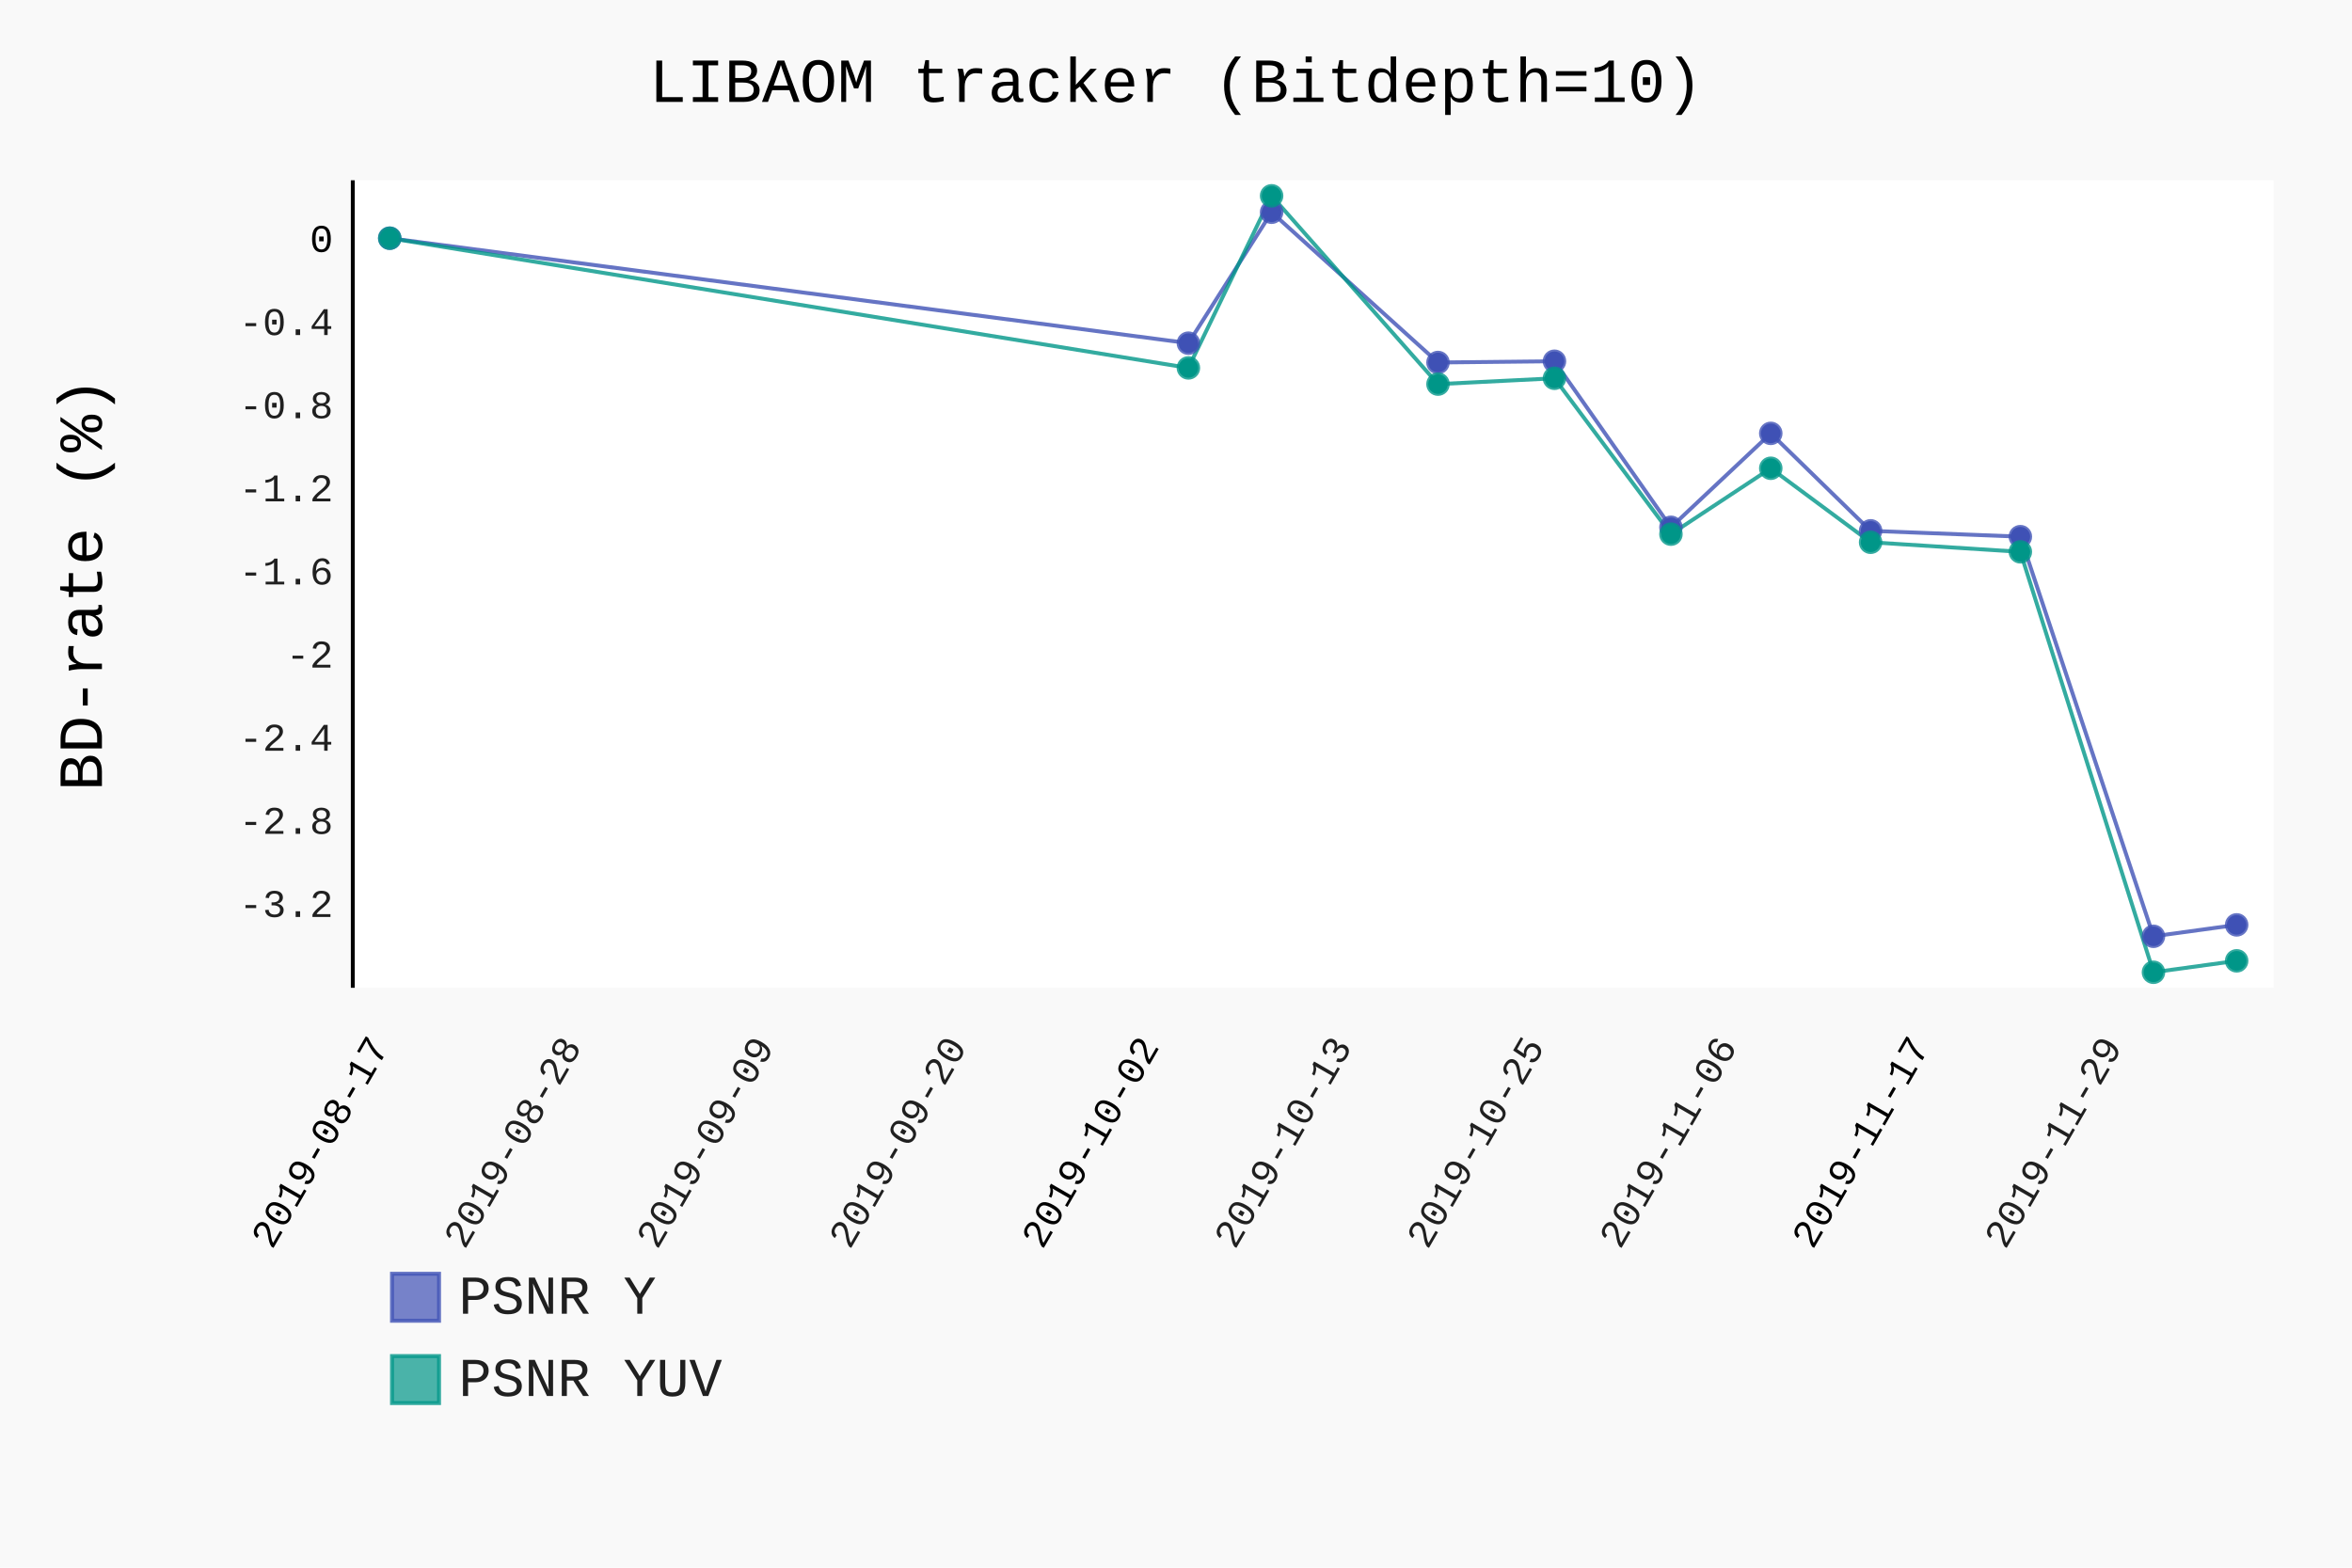
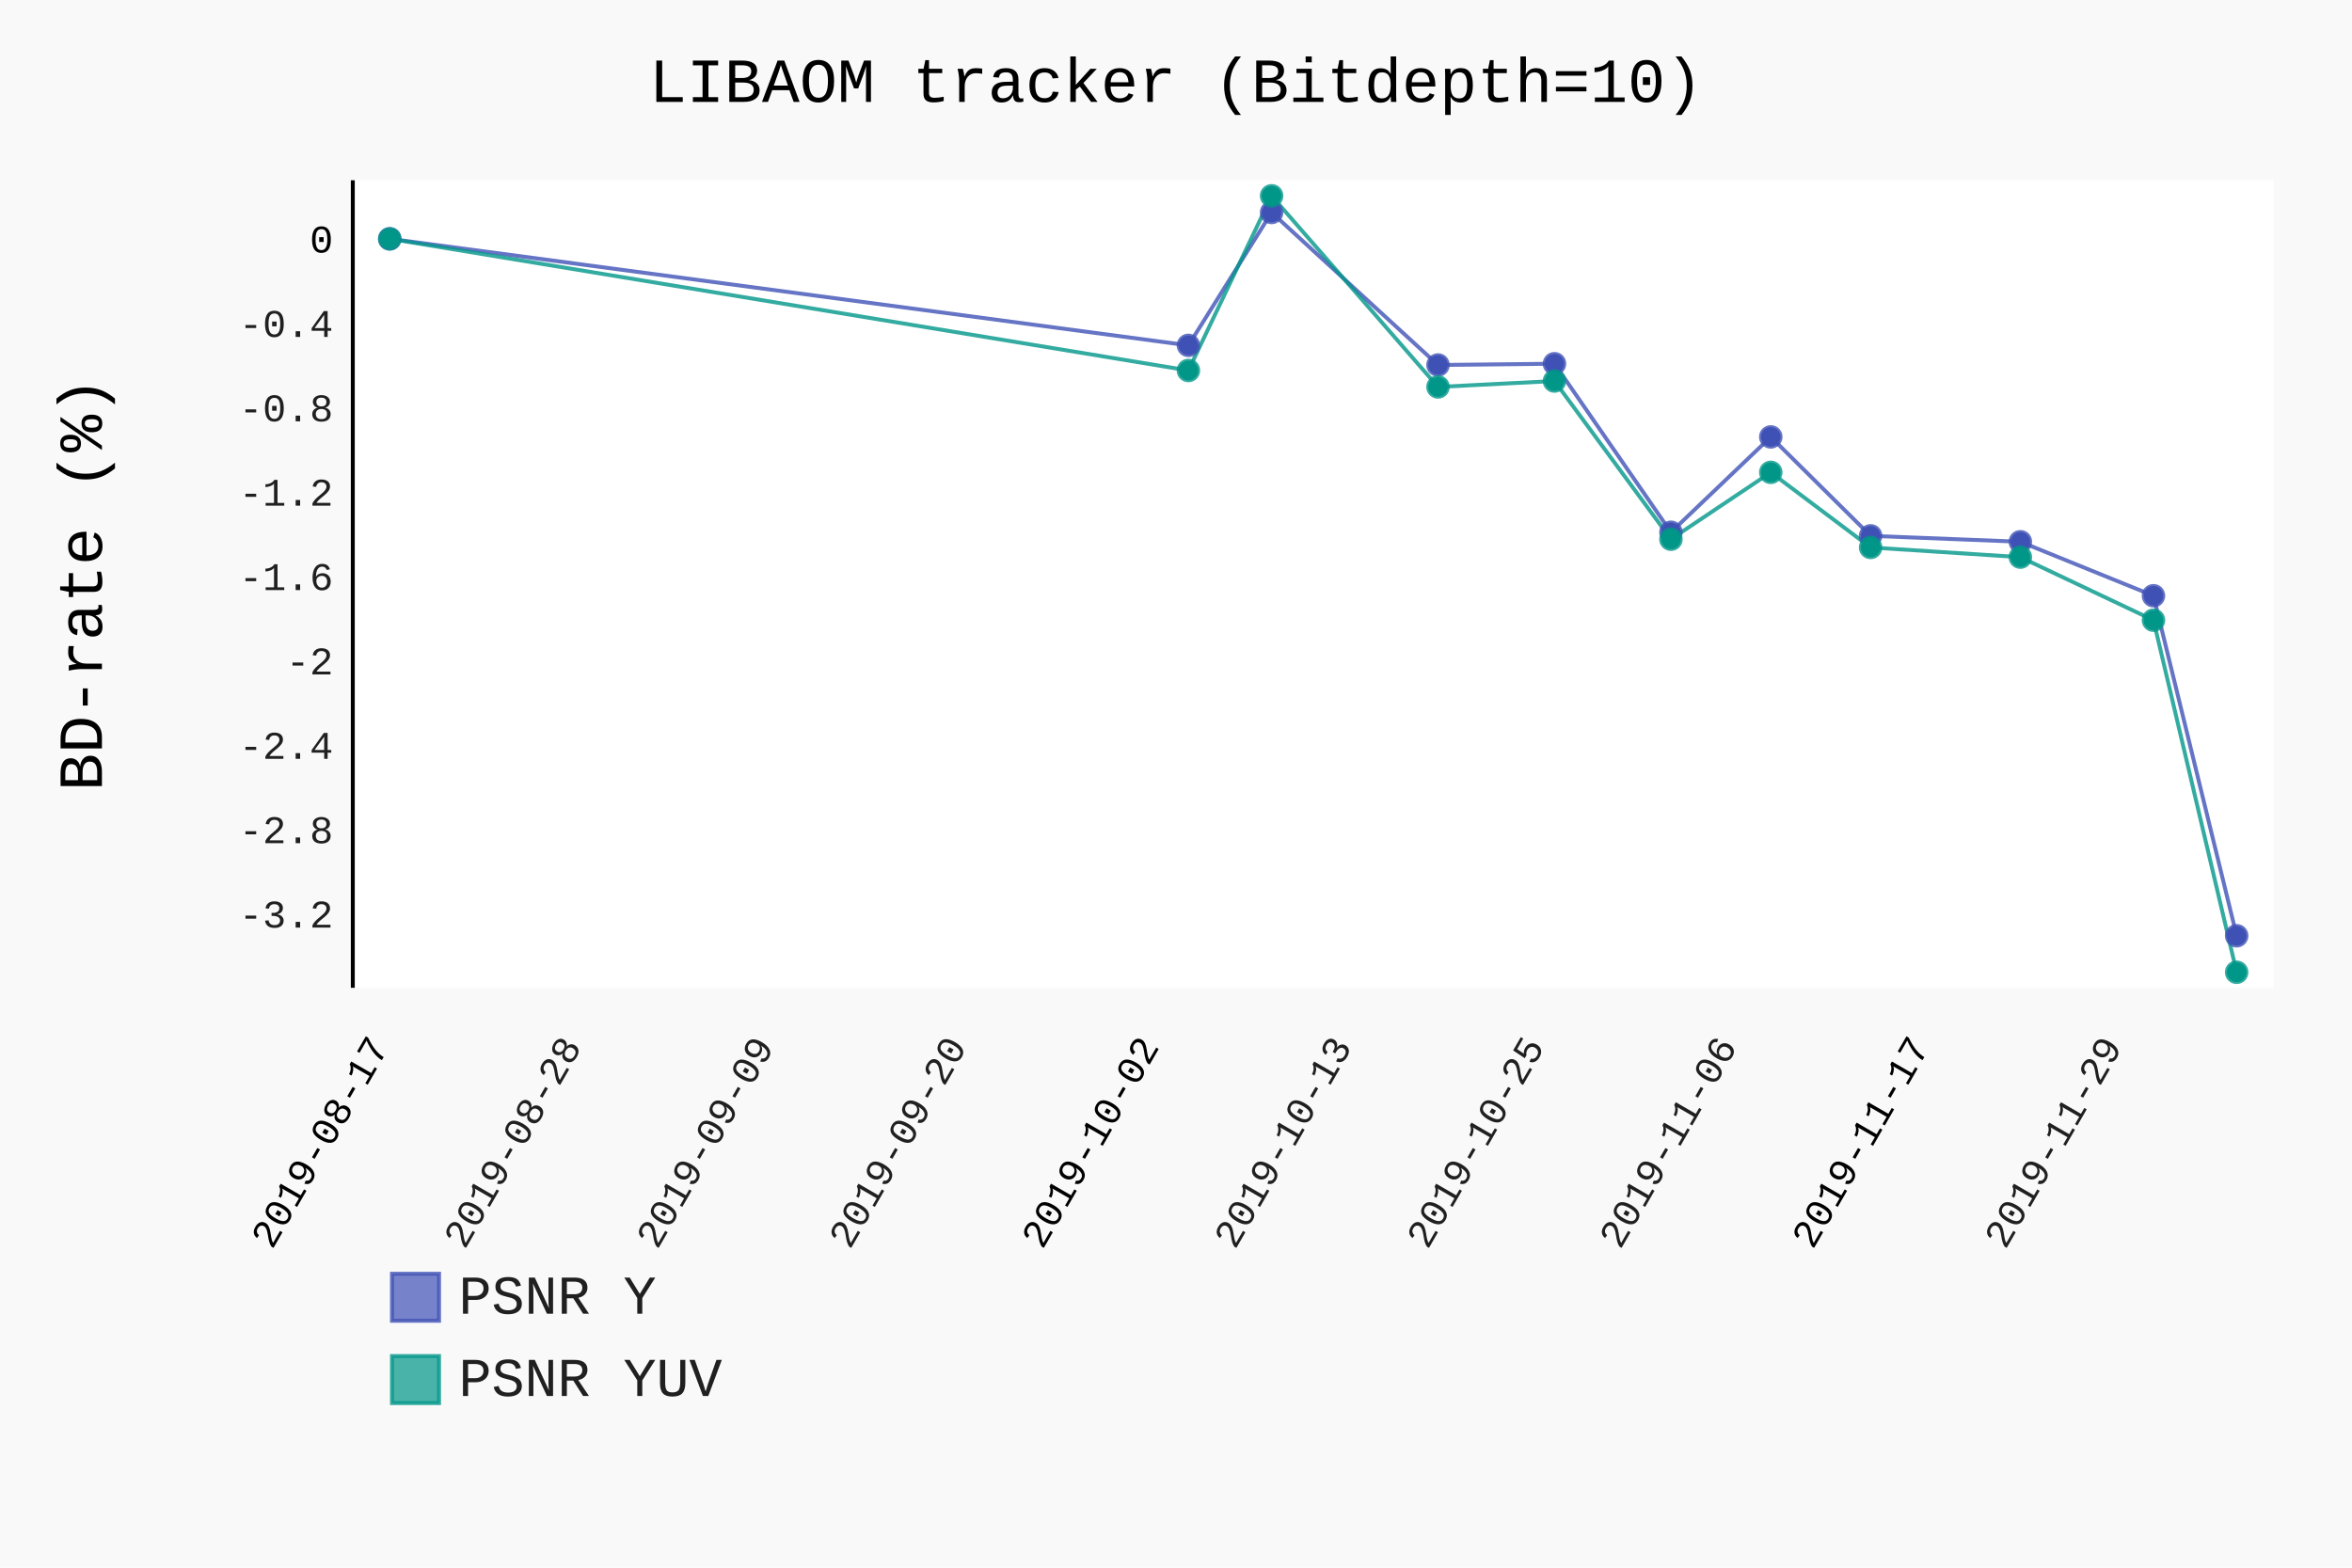
- <svg xmlns="http://www.w3.org/2000/svg" id="chart-354d88ea-ba57-40c9-ab92-3065a7bdc191" class="pygal-chart" viewBox="0 0 600 400">
+ <svg xmlns="http://www.w3.org/2000/svg" id="chart-e1b73389-6349-45a8-a62b-91f100905dfb" class="pygal-chart" viewBox="0 0 600 400">
  <defs>
-     <style type="text/css">#chart-354d88ea-ba57-40c9-ab92-3065a7bdc191{-webkit-user-select:none;-webkit-font-smoothing:antialiased;font-family:Consolas,"Liberation Mono",Menlo,Courier,monospace}#chart-354d88ea-ba57-40c9-ab92-3065a7bdc191 .title{font-family:Consolas,"Liberation Mono",Menlo,Courier,monospace;font-size:16px}#chart-354d88ea-ba57-40c9-ab92-3065a7bdc191 .legends .legend text{font-family:Consolas,"Liberation Mono",Menlo,Courier,monospace;font-size:14px}#chart-354d88ea-ba57-40c9-ab92-3065a7bdc191 .axis text{font-family:Consolas,"Liberation Mono",Menlo,Courier,monospace;font-size:10px}#chart-354d88ea-ba57-40c9-ab92-3065a7bdc191 .axis text.major{font-family:Consolas,"Liberation Mono",Menlo,Courier,monospace;font-size:10px}#chart-354d88ea-ba57-40c9-ab92-3065a7bdc191 .text-overlay text.value{font-family:Consolas,"Liberation Mono",Menlo,Courier,monospace;font-size:16px}#chart-354d88ea-ba57-40c9-ab92-3065a7bdc191 .text-overlay text.label{font-family:Consolas,"Liberation Mono",Menlo,Courier,monospace;font-size:10px}#chart-354d88ea-ba57-40c9-ab92-3065a7bdc191 .tooltip{font-family:Consolas,"Liberation Mono",Menlo,Courier,monospace;font-size:14px}#chart-354d88ea-ba57-40c9-ab92-3065a7bdc191 text.no_data{font-family:Consolas,"Liberation Mono",Menlo,Courier,monospace;font-size:64px}
- #chart-354d88ea-ba57-40c9-ab92-3065a7bdc191{background-color:rgba(249,249,249,1)}#chart-354d88ea-ba57-40c9-ab92-3065a7bdc191 path,#chart-354d88ea-ba57-40c9-ab92-3065a7bdc191 line,#chart-354d88ea-ba57-40c9-ab92-3065a7bdc191 rect,#chart-354d88ea-ba57-40c9-ab92-3065a7bdc191 circle{-webkit-transition:150ms;-moz-transition:150ms;transition:150ms}#chart-354d88ea-ba57-40c9-ab92-3065a7bdc191 .graph &gt; .background{fill:rgba(249,249,249,1)}#chart-354d88ea-ba57-40c9-ab92-3065a7bdc191 .plot &gt; .background{fill:rgba(255,255,255,1)}#chart-354d88ea-ba57-40c9-ab92-3065a7bdc191 .graph{fill:rgba(0,0,0,.87)}#chart-354d88ea-ba57-40c9-ab92-3065a7bdc191 text.no_data{fill:rgba(0,0,0,1)}#chart-354d88ea-ba57-40c9-ab92-3065a7bdc191 .title{fill:rgba(0,0,0,1)}#chart-354d88ea-ba57-40c9-ab92-3065a7bdc191 .legends .legend text{fill:rgba(0,0,0,.87)}#chart-354d88ea-ba57-40c9-ab92-3065a7bdc191 .legends .legend:hover text{fill:rgba(0,0,0,1)}#chart-354d88ea-ba57-40c9-ab92-3065a7bdc191 .axis .line{stroke:rgba(0,0,0,1)}#chart-354d88ea-ba57-40c9-ab92-3065a7bdc191 .axis .guide.line{stroke:rgba(0,0,0,.54)}#chart-354d88ea-ba57-40c9-ab92-3065a7bdc191 .axis .major.line{stroke:rgba(0,0,0,.87)}#chart-354d88ea-ba57-40c9-ab92-3065a7bdc191 .axis text.major{fill:rgba(0,0,0,1)}#chart-354d88ea-ba57-40c9-ab92-3065a7bdc191 .axis.y .guides:hover .guide.line,#chart-354d88ea-ba57-40c9-ab92-3065a7bdc191 .line-graph .axis.x .guides:hover .guide.line,#chart-354d88ea-ba57-40c9-ab92-3065a7bdc191 .stackedline-graph .axis.x .guides:hover .guide.line,#chart-354d88ea-ba57-40c9-ab92-3065a7bdc191 .xy-graph .axis.x .guides:hover .guide.line{stroke:rgba(0,0,0,1)}#chart-354d88ea-ba57-40c9-ab92-3065a7bdc191 .axis .guides:hover text{fill:rgba(0,0,0,1)}#chart-354d88ea-ba57-40c9-ab92-3065a7bdc191 .reactive{fill-opacity:.7;stroke-opacity:.8}#chart-354d88ea-ba57-40c9-ab92-3065a7bdc191 .ci{stroke:rgba(0,0,0,.87)}#chart-354d88ea-ba57-40c9-ab92-3065a7bdc191 .reactive.active,#chart-354d88ea-ba57-40c9-ab92-3065a7bdc191 .active .reactive{fill-opacity:.8;stroke-opacity:.9;stroke-width:4}#chart-354d88ea-ba57-40c9-ab92-3065a7bdc191 .ci .reactive.active{stroke-width:1.5}#chart-354d88ea-ba57-40c9-ab92-3065a7bdc191 .series text{fill:rgba(0,0,0,1)}#chart-354d88ea-ba57-40c9-ab92-3065a7bdc191 .tooltip rect{fill:rgba(255,255,255,1);stroke:rgba(0,0,0,1);-webkit-transition:opacity 150ms;-moz-transition:opacity 150ms;transition:opacity 150ms}#chart-354d88ea-ba57-40c9-ab92-3065a7bdc191 .tooltip .label{fill:rgba(0,0,0,.87)}#chart-354d88ea-ba57-40c9-ab92-3065a7bdc191 .tooltip .label{fill:rgba(0,0,0,.87)}#chart-354d88ea-ba57-40c9-ab92-3065a7bdc191 .tooltip .legend{font-size:.8em;fill:rgba(0,0,0,.54)}#chart-354d88ea-ba57-40c9-ab92-3065a7bdc191 .tooltip .x_label{font-size:.6em;fill:rgba(0,0,0,1)}#chart-354d88ea-ba57-40c9-ab92-3065a7bdc191 .tooltip .xlink{font-size:.5em;text-decoration:underline}#chart-354d88ea-ba57-40c9-ab92-3065a7bdc191 .tooltip .value{font-size:1.5em}#chart-354d88ea-ba57-40c9-ab92-3065a7bdc191 .bound{font-size:.5em}#chart-354d88ea-ba57-40c9-ab92-3065a7bdc191 .max-value{font-size:.75em;fill:rgba(0,0,0,.54)}#chart-354d88ea-ba57-40c9-ab92-3065a7bdc191 .map-element{fill:rgba(255,255,255,1);stroke:rgba(0,0,0,.54) !important}#chart-354d88ea-ba57-40c9-ab92-3065a7bdc191 .map-element .reactive{fill-opacity:inherit;stroke-opacity:inherit}#chart-354d88ea-ba57-40c9-ab92-3065a7bdc191 .color-0,#chart-354d88ea-ba57-40c9-ab92-3065a7bdc191 .color-0 a:visited{stroke:#F44336;fill:#F44336}#chart-354d88ea-ba57-40c9-ab92-3065a7bdc191 .color-1,#chart-354d88ea-ba57-40c9-ab92-3065a7bdc191 .color-1 a:visited{stroke:#3F51B5;fill:#3F51B5}#chart-354d88ea-ba57-40c9-ab92-3065a7bdc191 .color-2,#chart-354d88ea-ba57-40c9-ab92-3065a7bdc191 .color-2 a:visited{stroke:#009688;fill:#009688}#chart-354d88ea-ba57-40c9-ab92-3065a7bdc191 .text-overlay .color-0 text{fill:black}#chart-354d88ea-ba57-40c9-ab92-3065a7bdc191 .text-overlay .color-1 text{fill:black}#chart-354d88ea-ba57-40c9-ab92-3065a7bdc191 .text-overlay .color-2 text{fill:black}
- #chart-354d88ea-ba57-40c9-ab92-3065a7bdc191 text.no_data{text-anchor:middle}#chart-354d88ea-ba57-40c9-ab92-3065a7bdc191 .guide.line{fill:none}#chart-354d88ea-ba57-40c9-ab92-3065a7bdc191 .centered{text-anchor:middle}#chart-354d88ea-ba57-40c9-ab92-3065a7bdc191 .title{text-anchor:middle}#chart-354d88ea-ba57-40c9-ab92-3065a7bdc191 .legends .legend text{fill-opacity:1}#chart-354d88ea-ba57-40c9-ab92-3065a7bdc191 .axis.x text{text-anchor:middle}#chart-354d88ea-ba57-40c9-ab92-3065a7bdc191 .axis.x:not(.web) text[transform]{text-anchor:start}#chart-354d88ea-ba57-40c9-ab92-3065a7bdc191 .axis.x:not(.web) text[transform].backwards{text-anchor:end}#chart-354d88ea-ba57-40c9-ab92-3065a7bdc191 .axis.y text{text-anchor:end}#chart-354d88ea-ba57-40c9-ab92-3065a7bdc191 .axis.y text[transform].backwards{text-anchor:start}#chart-354d88ea-ba57-40c9-ab92-3065a7bdc191 .axis.y2 text{text-anchor:start}#chart-354d88ea-ba57-40c9-ab92-3065a7bdc191 .axis.y2 text[transform].backwards{text-anchor:end}#chart-354d88ea-ba57-40c9-ab92-3065a7bdc191 .axis .guide.line{stroke-dasharray:4,4}#chart-354d88ea-ba57-40c9-ab92-3065a7bdc191 .axis .major.guide.line{stroke-dasharray:6,6}#chart-354d88ea-ba57-40c9-ab92-3065a7bdc191 .horizontal .axis.y .guide.line,#chart-354d88ea-ba57-40c9-ab92-3065a7bdc191 .horizontal .axis.y2 .guide.line,#chart-354d88ea-ba57-40c9-ab92-3065a7bdc191 .vertical .axis.x .guide.line{opacity:0}#chart-354d88ea-ba57-40c9-ab92-3065a7bdc191 .horizontal .axis.always_show .guide.line,#chart-354d88ea-ba57-40c9-ab92-3065a7bdc191 .vertical .axis.always_show .guide.line{opacity:1 !important}#chart-354d88ea-ba57-40c9-ab92-3065a7bdc191 .axis.y .guides:hover .guide.line,#chart-354d88ea-ba57-40c9-ab92-3065a7bdc191 .axis.y2 .guides:hover .guide.line,#chart-354d88ea-ba57-40c9-ab92-3065a7bdc191 .axis.x .guides:hover .guide.line{opacity:1}#chart-354d88ea-ba57-40c9-ab92-3065a7bdc191 .axis .guides:hover text{opacity:1}#chart-354d88ea-ba57-40c9-ab92-3065a7bdc191 .nofill{fill:none}#chart-354d88ea-ba57-40c9-ab92-3065a7bdc191 .subtle-fill{fill-opacity:.2}#chart-354d88ea-ba57-40c9-ab92-3065a7bdc191 .dot{stroke-width:1px;fill-opacity:1}#chart-354d88ea-ba57-40c9-ab92-3065a7bdc191 .dot.active{stroke-width:5px}#chart-354d88ea-ba57-40c9-ab92-3065a7bdc191 .dot.negative{fill:transparent}#chart-354d88ea-ba57-40c9-ab92-3065a7bdc191 text,#chart-354d88ea-ba57-40c9-ab92-3065a7bdc191 tspan{stroke:none !important}#chart-354d88ea-ba57-40c9-ab92-3065a7bdc191 .series text.active{opacity:1}#chart-354d88ea-ba57-40c9-ab92-3065a7bdc191 .tooltip rect{fill-opacity:.95;stroke-width:.5}#chart-354d88ea-ba57-40c9-ab92-3065a7bdc191 .tooltip text{fill-opacity:1}#chart-354d88ea-ba57-40c9-ab92-3065a7bdc191 .showable{visibility:hidden}#chart-354d88ea-ba57-40c9-ab92-3065a7bdc191 .showable.shown{visibility:visible}#chart-354d88ea-ba57-40c9-ab92-3065a7bdc191 .gauge-background{fill:rgba(229,229,229,1);stroke:none}#chart-354d88ea-ba57-40c9-ab92-3065a7bdc191 .bg-lines{stroke:rgba(249,249,249,1);stroke-width:2px}</style>
+     <style type="text/css">#chart-e1b73389-6349-45a8-a62b-91f100905dfb{-webkit-user-select:none;-webkit-font-smoothing:antialiased;font-family:Consolas,"Liberation Mono",Menlo,Courier,monospace}#chart-e1b73389-6349-45a8-a62b-91f100905dfb .title{font-family:Consolas,"Liberation Mono",Menlo,Courier,monospace;font-size:16px}#chart-e1b73389-6349-45a8-a62b-91f100905dfb .legends .legend text{font-family:Consolas,"Liberation Mono",Menlo,Courier,monospace;font-size:14px}#chart-e1b73389-6349-45a8-a62b-91f100905dfb .axis text{font-family:Consolas,"Liberation Mono",Menlo,Courier,monospace;font-size:10px}#chart-e1b73389-6349-45a8-a62b-91f100905dfb .axis text.major{font-family:Consolas,"Liberation Mono",Menlo,Courier,monospace;font-size:10px}#chart-e1b73389-6349-45a8-a62b-91f100905dfb .text-overlay text.value{font-family:Consolas,"Liberation Mono",Menlo,Courier,monospace;font-size:16px}#chart-e1b73389-6349-45a8-a62b-91f100905dfb .text-overlay text.label{font-family:Consolas,"Liberation Mono",Menlo,Courier,monospace;font-size:10px}#chart-e1b73389-6349-45a8-a62b-91f100905dfb .tooltip{font-family:Consolas,"Liberation Mono",Menlo,Courier,monospace;font-size:14px}#chart-e1b73389-6349-45a8-a62b-91f100905dfb text.no_data{font-family:Consolas,"Liberation Mono",Menlo,Courier,monospace;font-size:64px}
+ #chart-e1b73389-6349-45a8-a62b-91f100905dfb{background-color:rgba(249,249,249,1)}#chart-e1b73389-6349-45a8-a62b-91f100905dfb path,#chart-e1b73389-6349-45a8-a62b-91f100905dfb line,#chart-e1b73389-6349-45a8-a62b-91f100905dfb rect,#chart-e1b73389-6349-45a8-a62b-91f100905dfb circle{-webkit-transition:150ms;-moz-transition:150ms;transition:150ms}#chart-e1b73389-6349-45a8-a62b-91f100905dfb .graph &gt; .background{fill:rgba(249,249,249,1)}#chart-e1b73389-6349-45a8-a62b-91f100905dfb .plot &gt; .background{fill:rgba(255,255,255,1)}#chart-e1b73389-6349-45a8-a62b-91f100905dfb .graph{fill:rgba(0,0,0,.87)}#chart-e1b73389-6349-45a8-a62b-91f100905dfb text.no_data{fill:rgba(0,0,0,1)}#chart-e1b73389-6349-45a8-a62b-91f100905dfb .title{fill:rgba(0,0,0,1)}#chart-e1b73389-6349-45a8-a62b-91f100905dfb .legends .legend text{fill:rgba(0,0,0,.87)}#chart-e1b73389-6349-45a8-a62b-91f100905dfb .legends .legend:hover text{fill:rgba(0,0,0,1)}#chart-e1b73389-6349-45a8-a62b-91f100905dfb .axis .line{stroke:rgba(0,0,0,1)}#chart-e1b73389-6349-45a8-a62b-91f100905dfb .axis .guide.line{stroke:rgba(0,0,0,.54)}#chart-e1b73389-6349-45a8-a62b-91f100905dfb .axis .major.line{stroke:rgba(0,0,0,.87)}#chart-e1b73389-6349-45a8-a62b-91f100905dfb .axis text.major{fill:rgba(0,0,0,1)}#chart-e1b73389-6349-45a8-a62b-91f100905dfb .axis.y .guides:hover .guide.line,#chart-e1b73389-6349-45a8-a62b-91f100905dfb .line-graph .axis.x .guides:hover .guide.line,#chart-e1b73389-6349-45a8-a62b-91f100905dfb .stackedline-graph .axis.x .guides:hover .guide.line,#chart-e1b73389-6349-45a8-a62b-91f100905dfb .xy-graph .axis.x .guides:hover .guide.line{stroke:rgba(0,0,0,1)}#chart-e1b73389-6349-45a8-a62b-91f100905dfb .axis .guides:hover text{fill:rgba(0,0,0,1)}#chart-e1b73389-6349-45a8-a62b-91f100905dfb .reactive{fill-opacity:.7;stroke-opacity:.8}#chart-e1b73389-6349-45a8-a62b-91f100905dfb .ci{stroke:rgba(0,0,0,.87)}#chart-e1b73389-6349-45a8-a62b-91f100905dfb .reactive.active,#chart-e1b73389-6349-45a8-a62b-91f100905dfb .active .reactive{fill-opacity:.8;stroke-opacity:.9;stroke-width:4}#chart-e1b73389-6349-45a8-a62b-91f100905dfb .ci .reactive.active{stroke-width:1.5}#chart-e1b73389-6349-45a8-a62b-91f100905dfb .series text{fill:rgba(0,0,0,1)}#chart-e1b73389-6349-45a8-a62b-91f100905dfb .tooltip rect{fill:rgba(255,255,255,1);stroke:rgba(0,0,0,1);-webkit-transition:opacity 150ms;-moz-transition:opacity 150ms;transition:opacity 150ms}#chart-e1b73389-6349-45a8-a62b-91f100905dfb .tooltip .label{fill:rgba(0,0,0,.87)}#chart-e1b73389-6349-45a8-a62b-91f100905dfb .tooltip .label{fill:rgba(0,0,0,.87)}#chart-e1b73389-6349-45a8-a62b-91f100905dfb .tooltip .legend{font-size:.8em;fill:rgba(0,0,0,.54)}#chart-e1b73389-6349-45a8-a62b-91f100905dfb .tooltip .x_label{font-size:.6em;fill:rgba(0,0,0,1)}#chart-e1b73389-6349-45a8-a62b-91f100905dfb .tooltip .xlink{font-size:.5em;text-decoration:underline}#chart-e1b73389-6349-45a8-a62b-91f100905dfb .tooltip .value{font-size:1.5em}#chart-e1b73389-6349-45a8-a62b-91f100905dfb .bound{font-size:.5em}#chart-e1b73389-6349-45a8-a62b-91f100905dfb .max-value{font-size:.75em;fill:rgba(0,0,0,.54)}#chart-e1b73389-6349-45a8-a62b-91f100905dfb .map-element{fill:rgba(255,255,255,1);stroke:rgba(0,0,0,.54) !important}#chart-e1b73389-6349-45a8-a62b-91f100905dfb .map-element .reactive{fill-opacity:inherit;stroke-opacity:inherit}#chart-e1b73389-6349-45a8-a62b-91f100905dfb .color-0,#chart-e1b73389-6349-45a8-a62b-91f100905dfb .color-0 a:visited{stroke:#F44336;fill:#F44336}#chart-e1b73389-6349-45a8-a62b-91f100905dfb .color-1,#chart-e1b73389-6349-45a8-a62b-91f100905dfb .color-1 a:visited{stroke:#3F51B5;fill:#3F51B5}#chart-e1b73389-6349-45a8-a62b-91f100905dfb .color-2,#chart-e1b73389-6349-45a8-a62b-91f100905dfb .color-2 a:visited{stroke:#009688;fill:#009688}#chart-e1b73389-6349-45a8-a62b-91f100905dfb .text-overlay .color-0 text{fill:black}#chart-e1b73389-6349-45a8-a62b-91f100905dfb .text-overlay .color-1 text{fill:black}#chart-e1b73389-6349-45a8-a62b-91f100905dfb .text-overlay .color-2 text{fill:black}
+ #chart-e1b73389-6349-45a8-a62b-91f100905dfb text.no_data{text-anchor:middle}#chart-e1b73389-6349-45a8-a62b-91f100905dfb .guide.line{fill:none}#chart-e1b73389-6349-45a8-a62b-91f100905dfb .centered{text-anchor:middle}#chart-e1b73389-6349-45a8-a62b-91f100905dfb .title{text-anchor:middle}#chart-e1b73389-6349-45a8-a62b-91f100905dfb .legends .legend text{fill-opacity:1}#chart-e1b73389-6349-45a8-a62b-91f100905dfb .axis.x text{text-anchor:middle}#chart-e1b73389-6349-45a8-a62b-91f100905dfb .axis.x:not(.web) text[transform]{text-anchor:start}#chart-e1b73389-6349-45a8-a62b-91f100905dfb .axis.x:not(.web) text[transform].backwards{text-anchor:end}#chart-e1b73389-6349-45a8-a62b-91f100905dfb .axis.y text{text-anchor:end}#chart-e1b73389-6349-45a8-a62b-91f100905dfb .axis.y text[transform].backwards{text-anchor:start}#chart-e1b73389-6349-45a8-a62b-91f100905dfb .axis.y2 text{text-anchor:start}#chart-e1b73389-6349-45a8-a62b-91f100905dfb .axis.y2 text[transform].backwards{text-anchor:end}#chart-e1b73389-6349-45a8-a62b-91f100905dfb .axis .guide.line{stroke-dasharray:4,4}#chart-e1b73389-6349-45a8-a62b-91f100905dfb .axis .major.guide.line{stroke-dasharray:6,6}#chart-e1b73389-6349-45a8-a62b-91f100905dfb .horizontal .axis.y .guide.line,#chart-e1b73389-6349-45a8-a62b-91f100905dfb .horizontal .axis.y2 .guide.line,#chart-e1b73389-6349-45a8-a62b-91f100905dfb .vertical .axis.x .guide.line{opacity:0}#chart-e1b73389-6349-45a8-a62b-91f100905dfb .horizontal .axis.always_show .guide.line,#chart-e1b73389-6349-45a8-a62b-91f100905dfb .vertical .axis.always_show .guide.line{opacity:1 !important}#chart-e1b73389-6349-45a8-a62b-91f100905dfb .axis.y .guides:hover .guide.line,#chart-e1b73389-6349-45a8-a62b-91f100905dfb .axis.y2 .guides:hover .guide.line,#chart-e1b73389-6349-45a8-a62b-91f100905dfb .axis.x .guides:hover .guide.line{opacity:1}#chart-e1b73389-6349-45a8-a62b-91f100905dfb .axis .guides:hover text{opacity:1}#chart-e1b73389-6349-45a8-a62b-91f100905dfb .nofill{fill:none}#chart-e1b73389-6349-45a8-a62b-91f100905dfb .subtle-fill{fill-opacity:.2}#chart-e1b73389-6349-45a8-a62b-91f100905dfb .dot{stroke-width:1px;fill-opacity:1}#chart-e1b73389-6349-45a8-a62b-91f100905dfb .dot.active{stroke-width:5px}#chart-e1b73389-6349-45a8-a62b-91f100905dfb .dot.negative{fill:transparent}#chart-e1b73389-6349-45a8-a62b-91f100905dfb text,#chart-e1b73389-6349-45a8-a62b-91f100905dfb tspan{stroke:none !important}#chart-e1b73389-6349-45a8-a62b-91f100905dfb .series text.active{opacity:1}#chart-e1b73389-6349-45a8-a62b-91f100905dfb .tooltip rect{fill-opacity:.95;stroke-width:.5}#chart-e1b73389-6349-45a8-a62b-91f100905dfb .tooltip text{fill-opacity:1}#chart-e1b73389-6349-45a8-a62b-91f100905dfb .showable{visibility:hidden}#chart-e1b73389-6349-45a8-a62b-91f100905dfb .showable.shown{visibility:visible}#chart-e1b73389-6349-45a8-a62b-91f100905dfb .gauge-background{fill:rgba(229,229,229,1);stroke:none}#chart-e1b73389-6349-45a8-a62b-91f100905dfb .bg-lines{stroke:rgba(249,249,249,1);stroke-width:2px}</style>
  </defs>
  <g class="graph datetimeline-graph vertical">
    <rect class="background" height="400" width="600" x="0" y="0" />
    <g class="plot" transform="translate(90, 46)">
      <rect class="background" height="206.038" width="490.0" x="0" y="0" />
      <g class="axis y">
        <g class="guides">
-           <text class="" x="-5" y="187.971">-3.2</text>
+           <text class="" x="-5" y="190.668">-3.2</text>
        </g>
        <g class="guides">
-           <text class="" x="-5" y="166.759">-2.8</text>
+           <text class="" x="-5" y="169.14">-2.8</text>
        </g>
        <g class="guides">
-           <text class="" x="-5" y="145.548">-2.4</text>
+           <text class="" x="-5" y="147.611">-2.4</text>
        </g>
        <g class="guides">
-           <text class="" x="-5" y="124.337">-2</text>
+           <text class="" x="-5" y="126.083">-2</text>
        </g>
        <g class="guides">
-           <text class="" x="-5" y="103.125">-1.6</text>
+           <text class="" x="-5" y="104.555">-1.6</text>
        </g>
        <g class="guides">
-           <text class="" x="-5" y="81.914">-1.2</text>
+           <text class="" x="-5" y="83.027">-1.2</text>
        </g>
        <g class="guides">
-           <text class="" x="-5" y="60.703">-0.8</text>
+           <text class="" x="-5" y="61.498">-0.8</text>
        </g>
        <g class="guides">
-           <text class="" x="-5" y="39.491">-0.4</text>
+           <text class="" x="-5" y="39.97">-0.4</text>
        </g>
        <g class="guides">
-           <text class="major" x="-5" y="18.28">0</text>
+           <text class="major" x="-5" y="18.442">0</text>
        </g>
      </g>
      <g class="axis x">
        <path class="line" d="M0 0 v206.038" />
        <g class="guides">
          <path class="major guide line" d="M9.423 0 v206.038" />
          <text class="major backwards" x="9.423" y="221.038" transform="rotate(300 9.423077 221.0385)">2019-08-17</text>
        </g>
        <g class="guides">
          <path class="guide line" d="M58.551 0 v206.038" />
          <text class="backwards" x="58.551" y="221.038" transform="rotate(300 58.55073 221.0385)">2019-08-28</text>
        </g>
        <g class="guides">
          <path class="guide line" d="M107.678 0 v206.038" />
          <text class="backwards" x="107.678" y="221.038" transform="rotate(300 107.6784 221.0385)">2019-09-09</text>
        </g>
        <g class="guides">
          <path class="guide line" d="M156.806 0 v206.038" />
          <text class="backwards" x="156.806" y="221.038" transform="rotate(300 156.806 221.0385)">2019-09-20</text>
        </g>
        <g class="guides">
          <path class="major guide line" d="M205.934 0 v206.038" />
          <text class="major backwards" x="205.934" y="221.038" transform="rotate(300 205.9337 221.0385)">2019-10-02</text>
        </g>
        <g class="guides">
          <path class="guide line" d="M255.061 0 v206.038" />
          <text class="backwards" x="255.061" y="221.038" transform="rotate(300 255.0613 221.0385)">2019-10-13</text>
        </g>
        <g class="guides">
          <path class="guide line" d="M304.189 0 v206.038" />
          <text class="backwards" x="304.189" y="221.038" transform="rotate(300 304.189 221.0385)">2019-10-25</text>
        </g>
        <g class="guides">
          <path class="guide line" d="M353.317 0 v206.038" />
          <text class="backwards" x="353.317" y="221.038" transform="rotate(300 353.3166 221.0385)">2019-11-06</text>
        </g>
        <g class="guides">
          <path class="major guide line" d="M402.444 0 v206.038" />
          <text class="major backwards" x="402.444" y="221.038" transform="rotate(300 402.4443 221.0385)">2019-11-17</text>
        </g>
        <g class="guides">
          <path class="guide line" d="M451.572 0 v206.038" />
          <text class="backwards" x="451.572" y="221.038" transform="rotate(300 451.572 221.0385)">2019-11-29</text>
        </g>
      </g>
      <g class="series serie-0 color-0" />
      <g class="series serie-1 color-1">
-         <path class="line reactive nofill" d="M9.423 14.78 L213.165 41.559 234.388 8.152 276.835 46.491 306.547 46.173 336.26 88.542 361.727 64.574 387.195 89.444 425.397 90.929 459.354 192.902 480.577 189.986" />
+         <path class="line reactive nofill" d="M9.423 14.942 L213.165 42.121 234.388 8.214 276.835 47.126 306.547 46.804 336.26 89.806 361.727 65.479 387.195 90.721 425.397 92.228 459.354 106.006 480.577 192.765" />
      </g>
      <g class="series serie-2 color-2">
-         <path class="line reactive nofill" d="M9.423 14.78 L213.165 47.87 234.388 3.962 276.835 52.006 306.547 50.521 336.26 90.292 361.727 73.482 387.195 92.361 425.397 94.8 459.354 202.076 480.577 199.16" />
+         <path class="line reactive nofill" d="M9.423 14.942 L213.165 48.526 234.388 3.962 276.835 52.724 306.547 51.217 336.26 91.582 361.727 74.521 387.195 93.681 425.397 96.157 459.354 112.249 480.577 202.076" />
      </g>
    </g>
    <g class="titles">
      <text class="title plot_title" x="300.0" y="26">LIBAOM tracker (Bitdepth=10)</text>
      <text class="title" x="0" y="175.019" transform="rotate(-90 0 149.0192)">BD-rate (%)</text>
    </g>
    <g class="plot overlay" transform="translate(90, 46)">
      <g class="series serie-0 color-0" />
      <g class="series serie-1 color-1">
        <g class="dots">
-           <circle class="dot reactive tooltip-trigger" cx="9.423" cy="14.78" r="2.5" />
+           <circle class="dot reactive tooltip-trigger" cx="9.423" cy="14.942" r="2.5" />
        </g>
        <g class="dots">
-           <circle class="dot reactive tooltip-trigger" cx="213.165" cy="41.559" r="2.5" />
+           <circle class="dot reactive tooltip-trigger" cx="213.165" cy="42.121" r="2.5" />
        </g>
        <g class="dots">
-           <circle class="dot reactive tooltip-trigger" cx="234.388" cy="8.152" r="2.5" />
+           <circle class="dot reactive tooltip-trigger" cx="234.388" cy="8.214" r="2.5" />
        </g>
        <g class="dots">
-           <circle class="dot reactive tooltip-trigger" cx="276.835" cy="46.491" r="2.5" />
+           <circle class="dot reactive tooltip-trigger" cx="276.835" cy="47.126" r="2.5" />
        </g>
        <g class="dots">
-           <circle class="dot reactive tooltip-trigger" cx="306.547" cy="46.173" r="2.5" />
+           <circle class="dot reactive tooltip-trigger" cx="306.547" cy="46.804" r="2.5" />
        </g>
        <g class="dots">
-           <circle class="dot reactive tooltip-trigger" cx="336.26" cy="88.542" r="2.5" />
+           <circle class="dot reactive tooltip-trigger" cx="336.26" cy="89.806" r="2.5" />
        </g>
        <g class="dots">
-           <circle class="dot reactive tooltip-trigger" cx="361.727" cy="64.574" r="2.5" />
+           <circle class="dot reactive tooltip-trigger" cx="361.727" cy="65.479" r="2.5" />
        </g>
        <g class="dots">
-           <circle class="dot reactive tooltip-trigger" cx="387.195" cy="89.444" r="2.5" />
+           <circle class="dot reactive tooltip-trigger" cx="387.195" cy="90.721" r="2.5" />
        </g>
        <g class="dots">
-           <circle class="dot reactive tooltip-trigger" cx="425.397" cy="90.929" r="2.5" />
+           <circle class="dot reactive tooltip-trigger" cx="425.397" cy="92.228" r="2.5" />
        </g>
        <g class="dots">
-           <circle class="dot reactive tooltip-trigger" cx="459.354" cy="192.902" r="2.5" />
+           <circle class="dot reactive tooltip-trigger" cx="459.354" cy="106.006" r="2.5" />
        </g>
        <g class="dots">
-           <circle class="dot reactive tooltip-trigger" cx="480.577" cy="189.986" r="2.5" />
+           <circle class="dot reactive tooltip-trigger" cx="480.577" cy="192.765" r="2.5" />
        </g>
      </g>
      <g class="series serie-2 color-2">
        <g class="dots">
-           <circle class="dot reactive tooltip-trigger" cx="9.423" cy="14.78" r="2.5" />
+           <circle class="dot reactive tooltip-trigger" cx="9.423" cy="14.942" r="2.5" />
        </g>
        <g class="dots">
-           <circle class="dot reactive tooltip-trigger" cx="213.165" cy="47.87" r="2.5" />
+           <circle class="dot reactive tooltip-trigger" cx="213.165" cy="48.526" r="2.5" />
        </g>
        <g class="dots">
          <circle class="dot reactive tooltip-trigger" cx="234.388" cy="3.962" r="2.5" />
        </g>
        <g class="dots">
-           <circle class="dot reactive tooltip-trigger" cx="276.835" cy="52.006" r="2.5" />
+           <circle class="dot reactive tooltip-trigger" cx="276.835" cy="52.724" r="2.5" />
        </g>
        <g class="dots">
-           <circle class="dot reactive tooltip-trigger" cx="306.547" cy="50.521" r="2.5" />
+           <circle class="dot reactive tooltip-trigger" cx="306.547" cy="51.217" r="2.5" />
        </g>
        <g class="dots">
-           <circle class="dot reactive tooltip-trigger" cx="336.26" cy="90.292" r="2.5" />
+           <circle class="dot reactive tooltip-trigger" cx="336.26" cy="91.582" r="2.5" />
        </g>
        <g class="dots">
-           <circle class="dot reactive tooltip-trigger" cx="361.727" cy="73.482" r="2.5" />
+           <circle class="dot reactive tooltip-trigger" cx="361.727" cy="74.521" r="2.5" />
        </g>
        <g class="dots">
-           <circle class="dot reactive tooltip-trigger" cx="387.195" cy="92.361" r="2.5" />
+           <circle class="dot reactive tooltip-trigger" cx="387.195" cy="93.681" r="2.5" />
        </g>
        <g class="dots">
-           <circle class="dot reactive tooltip-trigger" cx="425.397" cy="94.8" r="2.5" />
+           <circle class="dot reactive tooltip-trigger" cx="425.397" cy="96.157" r="2.5" />
        </g>
        <g class="dots">
-           <circle class="dot reactive tooltip-trigger" cx="459.354" cy="202.076" r="2.5" />
+           <circle class="dot reactive tooltip-trigger" cx="459.354" cy="112.249" r="2.5" />
        </g>
        <g class="dots">
-           <circle class="dot reactive tooltip-trigger" cx="480.577" cy="199.16" r="2.5" />
+           <circle class="dot reactive tooltip-trigger" cx="480.577" cy="202.076" r="2.5" />
        </g>
      </g>
    </g>
    <g class="plot text-overlay" transform="translate(90, 46)">
      <g class="series serie-0 color-0" />
      <g class="series serie-1 color-1" />
      <g class="series serie-2 color-2" />
    </g>
    <g class="plot tooltip-overlay" transform="translate(90, 46)">
      <g class="tooltip" style="opacity: 0" transform="translate(0 0)">
        <rect class="tooltip-box" height="0" rx="0" ry="0" width="0" />
        <g class="text" />
      </g>
    </g>
    <g class="legends" transform="translate(100, 324)">
      <g class="legend reactive activate-serie" id="activate-serie-1">
        <rect class="color-1 reactive" height="12" width="12" x="0.0" y="1.0" />
        <text x="17.0" y="11.2">PSNR Y</text>
      </g>
      <g class="legend reactive activate-serie" id="activate-serie-2">
        <rect class="color-2 reactive" height="12" width="12" x="0.0" y="22.0" />
        <text x="17.0" y="32.2">PSNR YUV</text>
      </g>
    </g>
  </g>
</svg>
